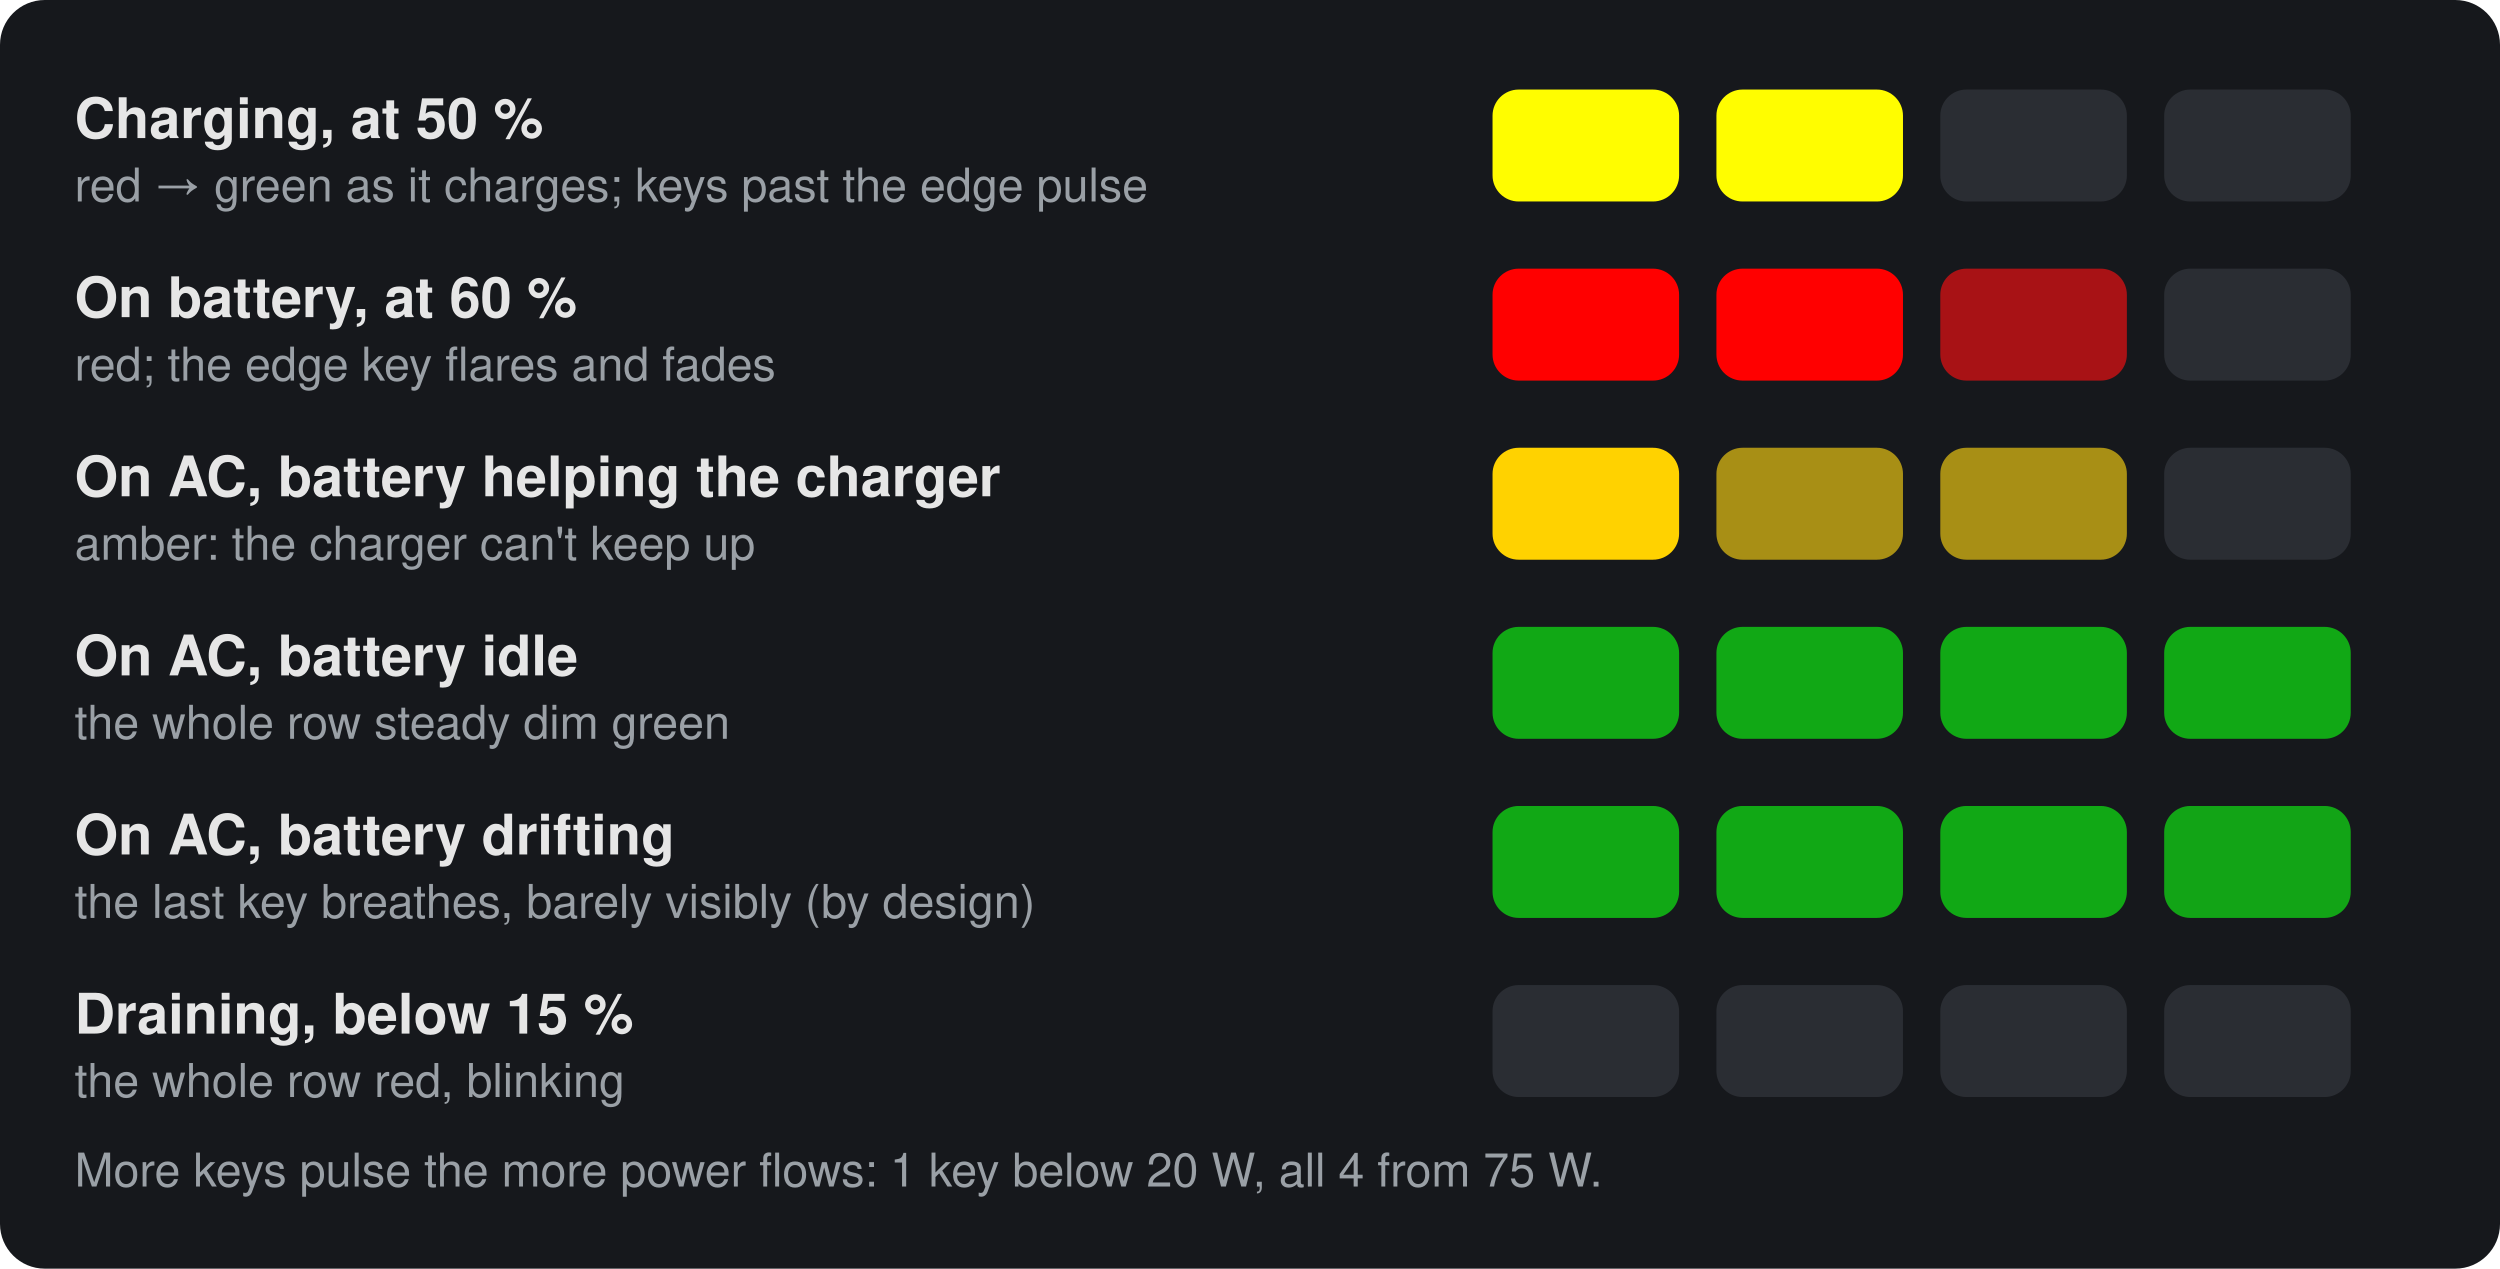
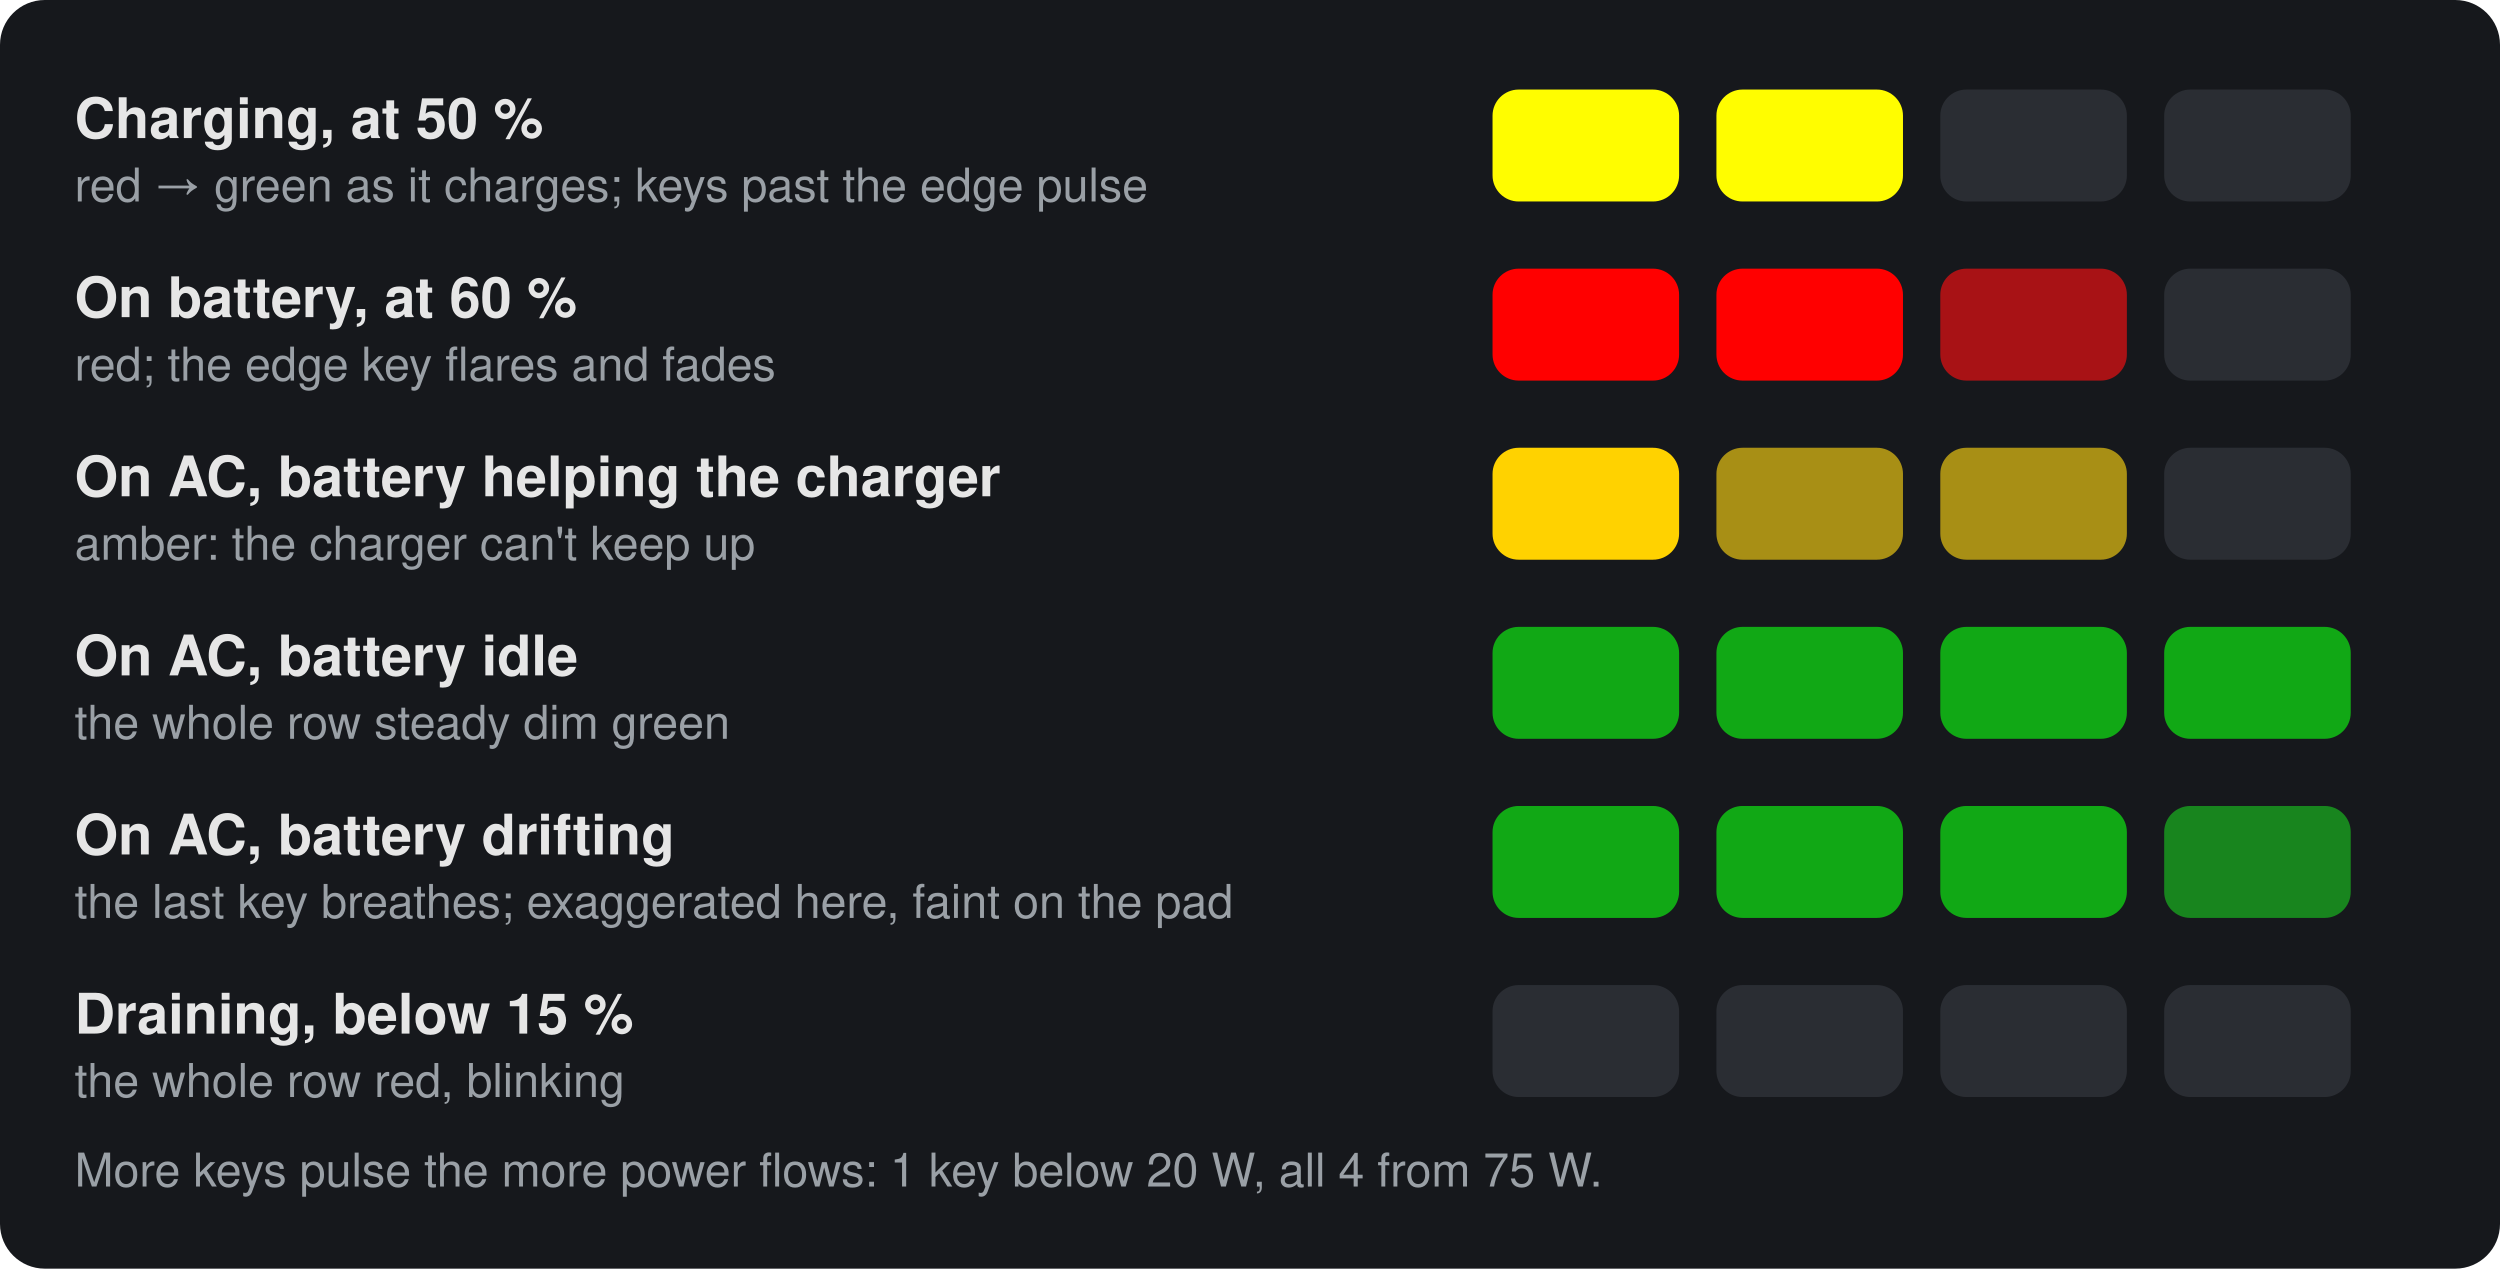
<svg xmlns="http://www.w3.org/2000/svg" width="670" height="340" viewBox="0 0 670 340" role="img" aria-label="The battery row">
  <rect width="670" height="340" rx="12" fill="#16181c" />
-   <style>.a{animation:8.192s linear infinite}.s{animation:8.192s step-end infinite}@media (prefers-reduced-motion:reduce){.a,.s{animation:none}}@keyframes a1{0%{fill:#a0a117}0.39%{fill:#93941a}0.78%{fill:#7b7b20}1.17%{fill:#2a2d33}13.28%{fill:#2a2d33}13.67%{fill:#757621}14.06%{fill:#90911a}14.45%{fill:#9f9f17}16.02%{fill:#bdbd10}17.97%{fill:#d2d10b}22.27%{fill:#eeed04}26.17%{fill:#fffd00}38.28%{fill:#fffd00}41.02%{fill:#f4f303}45.31%{fill:#dbdb09}47.27%{fill:#cbcb0c}48.83%{fill:#b8b711}49.61%{fill:#aaaa14}50.39%{fill:#93941a}50.78%{fill:#7b7b20}51.17%{fill:#2a2d33}63.28%{fill:#2a2d33}63.67%{fill:#757621}64.06%{fill:#90911a}64.45%{fill:#9f9f17}65.23%{fill:#b1b013}67.19%{fill:#cbca0d}69.14%{fill:#dbdb09}76.17%{fill:#fffd00}88.67%{fill:#fefc00}95.31%{fill:#dbdb09}97.66%{fill:#c7c60d}99.61%{fill:#aaaa14}100%{fill:#aaaa14}}@keyframes a2{0%{fill:#a0a117}0.39%{fill:#93941a}0.78%{fill:#7b7b20}1.17%{fill:#2a2d33}13.28%{fill:#2a2d33}13.67%{fill:#757621}14.06%{fill:#90911a}14.45%{fill:#9f9f17}16.02%{fill:#bdbd10}17.97%{fill:#d2d10b}22.27%{fill:#eeed04}26.17%{fill:#fffd00}38.28%{fill:#fffd00}41.02%{fill:#f4f303}45.31%{fill:#dbdb09}47.27%{fill:#cbcb0c}48.83%{fill:#b8b711}49.61%{fill:#aaaa14}50.39%{fill:#93941a}50.78%{fill:#7b7b20}51.17%{fill:#2a2d33}63.28%{fill:#2a2d33}63.67%{fill:#757621}64.06%{fill:#90911a}64.45%{fill:#9f9f17}65.23%{fill:#b1b013}67.19%{fill:#cbca0d}69.14%{fill:#dbdb09}76.17%{fill:#fffd00}88.67%{fill:#fefc00}95.31%{fill:#dbdb09}97.66%{fill:#c7c60d}99.61%{fill:#aaaa14}100%{fill:#aaaa14}}@keyframes a3{0%{fill:#ff0000}2.34%{fill:#f90101}7.42%{fill:#de0708}9.77%{fill:#cb0b0d}11.72%{fill:#b11113}12.5%{fill:#9f1417}12.89%{fill:#90171a}13.28%{fill:#751d21}13.67%{fill:#2a2d33}25.78%{fill:#2a2d33}26.17%{fill:#7f1b1f}26.56%{fill:#951619}27.73%{fill:#b31012}30.08%{fill:#cf0a0c}32.42%{fill:#e10607}38.67%{fill:#ff0000}50.78%{fill:#ff0000}55.47%{fill:#ea0505}59.77%{fill:#cb0b0d}61.72%{fill:#b11113}62.5%{fill:#9f1417}62.89%{fill:#90171a}63.28%{fill:#751d21}63.67%{fill:#2a2d33}75.78%{fill:#2a2d33}76.17%{fill:#7f1b1f}76.56%{fill:#951619}77.73%{fill:#b31012}80.08%{fill:#cf0a0c}83.2%{fill:#e60506}88.67%{fill:#ff0000}99.61%{fill:#ff0000}100%{fill:#ff0000}}@keyframes a4{0%{fill:#ffd200}2.34%{fill:#f9ce01}7.42%{fill:#deb908}9.77%{fill:#cbaa0d}11.72%{fill:#b19613}12.5%{fill:#9f8717}12.89%{fill:#907c1a}13.28%{fill:#756821}13.67%{fill:#2a2d33}25.78%{fill:#2a2d33}26.17%{fill:#7f6f1f}26.56%{fill:#957f19}27.73%{fill:#b39712}29.69%{fill:#cbab0c}32.42%{fill:#e1bb07}38.67%{fill:#ffd200}50.78%{fill:#ffd200}55.47%{fill:#eac205}59.77%{fill:#cbaa0d}61.72%{fill:#b19613}62.5%{fill:#9f8717}62.89%{fill:#907c1a}63.28%{fill:#756821}63.67%{fill:#2a2d33}75.78%{fill:#2a2d33}76.17%{fill:#7f6f1f}76.56%{fill:#957f19}77.73%{fill:#b39712}80.08%{fill:#cfad0c}83.2%{fill:#e6bf06}88.67%{fill:#ffd200}99.61%{fill:#ffd200}100%{fill:#ffd200}}@keyframes a5{0%{fill:#ffd200}2.34%{fill:#f9ce01}7.42%{fill:#deb908}9.77%{fill:#cbaa0d}11.72%{fill:#b19613}12.5%{fill:#9f8717}12.89%{fill:#907c1a}13.28%{fill:#756821}13.67%{fill:#2a2d33}25.78%{fill:#2a2d33}26.17%{fill:#7f6f1f}26.56%{fill:#957f19}27.73%{fill:#b39712}29.69%{fill:#cbab0c}32.42%{fill:#e1bb07}38.67%{fill:#ffd200}50.78%{fill:#ffd200}55.47%{fill:#eac205}59.77%{fill:#cbaa0d}61.72%{fill:#b19613}62.5%{fill:#9f8717}62.89%{fill:#907c1a}63.28%{fill:#756821}63.67%{fill:#2a2d33}75.78%{fill:#2a2d33}76.17%{fill:#7f6f1f}76.56%{fill:#957f19}77.73%{fill:#b39712}80.08%{fill:#cfad0c}83.2%{fill:#e6bf06}88.67%{fill:#ffd200}99.61%{fill:#ffd200}100%{fill:#ffd200}}@keyframes a6{0%{fill:#13a017}19.53%{fill:#11a815}32.42%{fill:#11a815}46.88%{fill:#13a017}82.42%{fill:#11a815}99.61%{fill:#13a017}100%{fill:#13a017}}@keyframes a7{0%{fill:#2a2d33}0.78%{fill:#2a2d33}1.17%{fill:#ff0000}7.03%{fill:#ff0000}7.42%{fill:#2a2d33}13.28%{fill:#2a2d33}13.67%{fill:#ff0000}19.53%{fill:#ff0000}19.92%{fill:#2a2d33}25.78%{fill:#2a2d33}26.17%{fill:#ff0000}32.03%{fill:#ff0000}32.42%{fill:#2a2d33}38.28%{fill:#2a2d33}38.67%{fill:#ff0000}44.53%{fill:#ff0000}44.92%{fill:#2a2d33}50.78%{fill:#2a2d33}51.17%{fill:#ff0000}57.03%{fill:#ff0000}57.42%{fill:#2a2d33}63.28%{fill:#2a2d33}63.67%{fill:#ff0000}69.53%{fill:#ff0000}69.92%{fill:#2a2d33}75.78%{fill:#2a2d33}76.17%{fill:#ff0000}82.03%{fill:#ff0000}82.42%{fill:#2a2d33}88.28%{fill:#2a2d33}88.67%{fill:#ff0000}94.53%{fill:#ff0000}94.92%{fill:#2a2d33}99.61%{fill:#2a2d33}100%{fill:#2a2d33}}@keyframes a8{0%{fill:#2a2d33}0.78%{fill:#2a2d33}1.17%{fill:#ff0000}7.03%{fill:#ff0000}7.42%{fill:#2a2d33}13.28%{fill:#2a2d33}13.67%{fill:#ff0000}19.53%{fill:#ff0000}19.92%{fill:#2a2d33}25.78%{fill:#2a2d33}26.17%{fill:#ff0000}32.03%{fill:#ff0000}32.42%{fill:#2a2d33}38.28%{fill:#2a2d33}38.67%{fill:#ff0000}44.53%{fill:#ff0000}44.92%{fill:#2a2d33}50.78%{fill:#2a2d33}51.17%{fill:#ff0000}57.03%{fill:#ff0000}57.42%{fill:#2a2d33}63.28%{fill:#2a2d33}63.67%{fill:#ff0000}69.53%{fill:#ff0000}69.92%{fill:#2a2d33}75.78%{fill:#2a2d33}76.17%{fill:#ff0000}82.03%{fill:#ff0000}82.42%{fill:#2a2d33}88.28%{fill:#2a2d33}88.67%{fill:#ff0000}94.53%{fill:#ff0000}94.92%{fill:#2a2d33}99.61%{fill:#2a2d33}100%{fill:#2a2d33}}@keyframes a9{0%{fill:#2a2d33}0.78%{fill:#2a2d33}1.17%{fill:#ff0000}7.03%{fill:#ff0000}7.42%{fill:#2a2d33}13.28%{fill:#2a2d33}13.67%{fill:#ff0000}19.53%{fill:#ff0000}19.92%{fill:#2a2d33}25.78%{fill:#2a2d33}26.17%{fill:#ff0000}32.03%{fill:#ff0000}32.42%{fill:#2a2d33}38.28%{fill:#2a2d33}38.67%{fill:#ff0000}44.53%{fill:#ff0000}44.92%{fill:#2a2d33}50.78%{fill:#2a2d33}51.17%{fill:#ff0000}57.03%{fill:#ff0000}57.42%{fill:#2a2d33}63.28%{fill:#2a2d33}63.67%{fill:#ff0000}69.53%{fill:#ff0000}69.92%{fill:#2a2d33}75.78%{fill:#2a2d33}76.17%{fill:#ff0000}82.03%{fill:#ff0000}82.42%{fill:#2a2d33}88.28%{fill:#2a2d33}88.67%{fill:#ff0000}94.53%{fill:#ff0000}94.92%{fill:#2a2d33}99.61%{fill:#2a2d33}100%{fill:#2a2d33}}@keyframes a10{0%{fill:#2a2d33}0.78%{fill:#2a2d33}1.17%{fill:#ff0000}7.03%{fill:#ff0000}7.42%{fill:#2a2d33}13.28%{fill:#2a2d33}13.67%{fill:#ff0000}19.53%{fill:#ff0000}19.92%{fill:#2a2d33}25.78%{fill:#2a2d33}26.17%{fill:#ff0000}32.03%{fill:#ff0000}32.42%{fill:#2a2d33}38.28%{fill:#2a2d33}38.67%{fill:#ff0000}44.53%{fill:#ff0000}44.92%{fill:#2a2d33}50.78%{fill:#2a2d33}51.17%{fill:#ff0000}57.03%{fill:#ff0000}57.42%{fill:#2a2d33}63.28%{fill:#2a2d33}63.67%{fill:#ff0000}69.53%{fill:#ff0000}69.92%{fill:#2a2d33}75.78%{fill:#2a2d33}76.17%{fill:#ff0000}82.03%{fill:#ff0000}82.42%{fill:#2a2d33}88.28%{fill:#2a2d33}88.67%{fill:#ff0000}94.53%{fill:#ff0000}94.92%{fill:#2a2d33}99.61%{fill:#2a2d33}100%{fill:#2a2d33}}</style>
+   <style>.a{animation:8.192s linear infinite}.s{animation:8.192s step-end infinite}@media (prefers-reduced-motion:reduce){.a,.s{animation:none}}@keyframes a1{0%{fill:#a0a117}0.39%{fill:#93941a}0.78%{fill:#7b7b20}1.17%{fill:#2a2d33}13.28%{fill:#2a2d33}13.67%{fill:#757621}14.06%{fill:#90911a}14.45%{fill:#9f9f17}16.02%{fill:#bdbd10}17.97%{fill:#d2d10b}22.27%{fill:#eeed04}26.17%{fill:#fffd00}38.28%{fill:#fffd00}41.02%{fill:#f4f303}45.31%{fill:#dbdb09}47.27%{fill:#cbcb0c}48.83%{fill:#b8b711}49.61%{fill:#aaaa14}50.39%{fill:#93941a}50.78%{fill:#7b7b20}51.17%{fill:#2a2d33}63.28%{fill:#2a2d33}63.67%{fill:#757621}64.06%{fill:#90911a}64.45%{fill:#9f9f17}65.23%{fill:#b1b013}67.19%{fill:#cbca0d}69.14%{fill:#dbdb09}76.17%{fill:#fffd00}88.67%{fill:#fefc00}95.31%{fill:#dbdb09}97.66%{fill:#c7c60d}99.61%{fill:#aaaa14}100%{fill:#aaaa14}}@keyframes a2{0%{fill:#a0a117}0.39%{fill:#93941a}0.78%{fill:#7b7b20}1.17%{fill:#2a2d33}13.28%{fill:#2a2d33}13.67%{fill:#757621}14.06%{fill:#90911a}14.45%{fill:#9f9f17}16.02%{fill:#bdbd10}17.97%{fill:#d2d10b}22.27%{fill:#eeed04}26.17%{fill:#fffd00}38.28%{fill:#fffd00}41.02%{fill:#f4f303}45.31%{fill:#dbdb09}47.27%{fill:#cbcb0c}48.83%{fill:#b8b711}49.61%{fill:#aaaa14}50.39%{fill:#93941a}50.78%{fill:#7b7b20}51.17%{fill:#2a2d33}63.28%{fill:#2a2d33}63.67%{fill:#757621}64.06%{fill:#90911a}64.45%{fill:#9f9f17}65.23%{fill:#b1b013}67.19%{fill:#cbca0d}69.14%{fill:#dbdb09}76.17%{fill:#fffd00}88.67%{fill:#fefc00}95.31%{fill:#dbdb09}97.66%{fill:#c7c60d}99.61%{fill:#aaaa14}100%{fill:#aaaa14}}@keyframes a3{0%{fill:#ff0000}2.34%{fill:#f90101}7.42%{fill:#de0708}9.77%{fill:#cb0b0d}11.72%{fill:#b11113}12.5%{fill:#9f1417}12.89%{fill:#90171a}13.28%{fill:#751d21}13.67%{fill:#2a2d33}25.78%{fill:#2a2d33}26.17%{fill:#7f1b1f}26.56%{fill:#951619}27.73%{fill:#b31012}30.08%{fill:#cf0a0c}32.42%{fill:#e10607}38.67%{fill:#ff0000}50.78%{fill:#ff0000}55.47%{fill:#ea0505}59.77%{fill:#cb0b0d}61.72%{fill:#b11113}62.5%{fill:#9f1417}62.89%{fill:#90171a}63.28%{fill:#751d21}63.67%{fill:#2a2d33}75.78%{fill:#2a2d33}76.17%{fill:#7f1b1f}76.56%{fill:#951619}77.73%{fill:#b31012}80.08%{fill:#cf0a0c}83.2%{fill:#e60506}88.67%{fill:#ff0000}99.61%{fill:#ff0000}100%{fill:#ff0000}}@keyframes a4{0%{fill:#ffd200}2.34%{fill:#f9ce01}7.42%{fill:#deb908}9.77%{fill:#cbaa0d}11.72%{fill:#b19613}12.5%{fill:#9f8717}12.89%{fill:#907c1a}13.28%{fill:#756821}13.67%{fill:#2a2d33}25.78%{fill:#2a2d33}26.17%{fill:#7f6f1f}26.56%{fill:#957f19}27.73%{fill:#b39712}29.69%{fill:#cbab0c}32.42%{fill:#e1bb07}38.67%{fill:#ffd200}50.78%{fill:#ffd200}55.47%{fill:#eac205}59.77%{fill:#cbaa0d}61.72%{fill:#b19613}62.5%{fill:#9f8717}62.89%{fill:#907c1a}63.28%{fill:#756821}63.67%{fill:#2a2d33}75.78%{fill:#2a2d33}76.17%{fill:#7f6f1f}76.56%{fill:#957f19}77.73%{fill:#b39712}80.08%{fill:#cfad0c}83.2%{fill:#e6bf06}88.67%{fill:#ffd200}99.61%{fill:#ffd200}100%{fill:#ffd200}}@keyframes a5{0%{fill:#ffd200}2.34%{fill:#f9ce01}7.42%{fill:#deb908}9.77%{fill:#cbaa0d}11.72%{fill:#b19613}12.5%{fill:#9f8717}12.89%{fill:#907c1a}13.28%{fill:#756821}13.67%{fill:#2a2d33}25.78%{fill:#2a2d33}26.17%{fill:#7f6f1f}26.56%{fill:#957f19}27.73%{fill:#b39712}29.69%{fill:#cbab0c}32.42%{fill:#e1bb07}38.67%{fill:#ffd200}50.78%{fill:#ffd200}55.47%{fill:#eac205}59.77%{fill:#cbaa0d}61.72%{fill:#b19613}62.5%{fill:#9f8717}62.89%{fill:#907c1a}63.28%{fill:#756821}63.67%{fill:#2a2d33}75.78%{fill:#2a2d33}76.17%{fill:#7f6f1f}76.56%{fill:#957f19}77.73%{fill:#b39712}80.08%{fill:#cfad0c}83.2%{fill:#e6bf06}88.67%{fill:#ffd200}99.61%{fill:#ffd200}100%{fill:#ffd200}}@keyframes a6{0%{fill:#215b28}1.56%{fill:#215928}4.3%{fill:#205f27}15.62%{fill:#15941a}20.31%{fill:#13a217}24.22%{fill:#11a815}27.73%{fill:#11a815}34.38%{fill:#149b18}38.67%{fill:#178b1c}47.66%{fill:#205f27}50.39%{fill:#215928}54.3%{fill:#205f27}63.28%{fill:#178b1c}67.58%{fill:#149b18}71.88%{fill:#12a516}77.73%{fill:#11a815}84.38%{fill:#149b18}88.67%{fill:#178b1c}97.66%{fill:#205f27}99.61%{fill:#215b28}100%{fill:#215b28}}@keyframes a7{0%{fill:#2a2d33}0.78%{fill:#2a2d33}1.17%{fill:#ff0000}7.03%{fill:#ff0000}7.42%{fill:#2a2d33}13.28%{fill:#2a2d33}13.67%{fill:#ff0000}19.53%{fill:#ff0000}19.92%{fill:#2a2d33}25.78%{fill:#2a2d33}26.17%{fill:#ff0000}32.03%{fill:#ff0000}32.42%{fill:#2a2d33}38.28%{fill:#2a2d33}38.67%{fill:#ff0000}44.53%{fill:#ff0000}44.92%{fill:#2a2d33}50.78%{fill:#2a2d33}51.17%{fill:#ff0000}57.03%{fill:#ff0000}57.42%{fill:#2a2d33}63.28%{fill:#2a2d33}63.67%{fill:#ff0000}69.53%{fill:#ff0000}69.92%{fill:#2a2d33}75.78%{fill:#2a2d33}76.17%{fill:#ff0000}82.03%{fill:#ff0000}82.42%{fill:#2a2d33}88.28%{fill:#2a2d33}88.67%{fill:#ff0000}94.53%{fill:#ff0000}94.92%{fill:#2a2d33}99.61%{fill:#2a2d33}100%{fill:#2a2d33}}@keyframes a8{0%{fill:#2a2d33}0.78%{fill:#2a2d33}1.17%{fill:#ff0000}7.03%{fill:#ff0000}7.42%{fill:#2a2d33}13.28%{fill:#2a2d33}13.67%{fill:#ff0000}19.53%{fill:#ff0000}19.92%{fill:#2a2d33}25.78%{fill:#2a2d33}26.17%{fill:#ff0000}32.03%{fill:#ff0000}32.42%{fill:#2a2d33}38.28%{fill:#2a2d33}38.67%{fill:#ff0000}44.53%{fill:#ff0000}44.92%{fill:#2a2d33}50.78%{fill:#2a2d33}51.17%{fill:#ff0000}57.03%{fill:#ff0000}57.42%{fill:#2a2d33}63.28%{fill:#2a2d33}63.67%{fill:#ff0000}69.53%{fill:#ff0000}69.92%{fill:#2a2d33}75.78%{fill:#2a2d33}76.17%{fill:#ff0000}82.03%{fill:#ff0000}82.42%{fill:#2a2d33}88.28%{fill:#2a2d33}88.67%{fill:#ff0000}94.53%{fill:#ff0000}94.92%{fill:#2a2d33}99.61%{fill:#2a2d33}100%{fill:#2a2d33}}@keyframes a9{0%{fill:#2a2d33}0.78%{fill:#2a2d33}1.17%{fill:#ff0000}7.03%{fill:#ff0000}7.42%{fill:#2a2d33}13.28%{fill:#2a2d33}13.67%{fill:#ff0000}19.53%{fill:#ff0000}19.92%{fill:#2a2d33}25.78%{fill:#2a2d33}26.17%{fill:#ff0000}32.03%{fill:#ff0000}32.42%{fill:#2a2d33}38.28%{fill:#2a2d33}38.67%{fill:#ff0000}44.53%{fill:#ff0000}44.92%{fill:#2a2d33}50.78%{fill:#2a2d33}51.17%{fill:#ff0000}57.03%{fill:#ff0000}57.42%{fill:#2a2d33}63.28%{fill:#2a2d33}63.67%{fill:#ff0000}69.53%{fill:#ff0000}69.92%{fill:#2a2d33}75.78%{fill:#2a2d33}76.17%{fill:#ff0000}82.03%{fill:#ff0000}82.42%{fill:#2a2d33}88.28%{fill:#2a2d33}88.67%{fill:#ff0000}94.53%{fill:#ff0000}94.92%{fill:#2a2d33}99.61%{fill:#2a2d33}100%{fill:#2a2d33}}@keyframes a10{0%{fill:#2a2d33}0.78%{fill:#2a2d33}1.17%{fill:#ff0000}7.03%{fill:#ff0000}7.42%{fill:#2a2d33}13.28%{fill:#2a2d33}13.67%{fill:#ff0000}19.53%{fill:#ff0000}19.92%{fill:#2a2d33}25.78%{fill:#2a2d33}26.17%{fill:#ff0000}32.03%{fill:#ff0000}32.42%{fill:#2a2d33}38.28%{fill:#2a2d33}38.67%{fill:#ff0000}44.53%{fill:#ff0000}44.92%{fill:#2a2d33}50.78%{fill:#2a2d33}51.17%{fill:#ff0000}57.03%{fill:#ff0000}57.42%{fill:#2a2d33}63.28%{fill:#2a2d33}63.67%{fill:#ff0000}69.53%{fill:#ff0000}69.92%{fill:#2a2d33}75.78%{fill:#2a2d33}76.17%{fill:#ff0000}82.03%{fill:#ff0000}82.42%{fill:#2a2d33}88.28%{fill:#2a2d33}88.67%{fill:#ff0000}94.53%{fill:#ff0000}94.92%{fill:#2a2d33}99.61%{fill:#2a2d33}100%{fill:#2a2d33}}</style>
  <rect x="400" y="24" width="50" height="30" rx="7" fill="#fffd00" />
  <rect x="460" y="24" width="50" height="30" rx="7" fill="#fffd00" />
  <rect class="a" style="animation-name:a1" x="520" y="24" width="50" height="30" rx="7" fill="#2a2d33" />
  <rect class="a" style="animation-name:a2" x="580" y="24" width="50" height="30" rx="7" fill="#2a2d33" />
  <text x="20" y="37.0" font-family="Segoe UI, Helvetica, Arial, sans-serif" font-size="15" fill="#e6e6e6" text-anchor="start" font-weight="600">Charging, at 50 %</text>
  <text x="20" y="54.0" font-family="Segoe UI, Helvetica, Arial, sans-serif" font-size="12.5" fill="#9aa0a6" text-anchor="start" font-weight="normal">red → green as it charges; keys past the edge pulse</text>
  <rect x="400" y="72" width="50" height="30" rx="7" fill="#ff0000" />
  <rect x="460" y="72" width="50" height="30" rx="7" fill="#ff0000" />
  <rect class="a" style="animation-name:a3" x="520" y="72" width="50" height="30" rx="7" fill="#a81215" />
  <rect x="580" y="72" width="50" height="30" rx="7" fill="#2a2d33" />
  <text x="20" y="85.0" font-family="Segoe UI, Helvetica, Arial, sans-serif" font-size="15" fill="#e6e6e6" text-anchor="start" font-weight="600">On battery, at 60 %</text>
  <text x="20" y="102.0" font-family="Segoe UI, Helvetica, Arial, sans-serif" font-size="12.5" fill="#9aa0a6" text-anchor="start" font-weight="normal">red; the edge key flares and fades</text>
  <rect x="400" y="120" width="50" height="30" rx="7" fill="#ffd200" />
  <rect class="a" style="animation-name:a4" x="460" y="120" width="50" height="30" rx="7" fill="#a88f15" />
  <rect class="a" style="animation-name:a5" x="520" y="120" width="50" height="30" rx="7" fill="#a88f15" />
  <rect x="580" y="120" width="50" height="30" rx="7" fill="#2a2d33" />
  <text x="20" y="133.0" font-family="Segoe UI, Helvetica, Arial, sans-serif" font-size="15" fill="#e6e6e6" text-anchor="start" font-weight="600">On AC, battery helping the charger</text>
  <text x="20" y="150.0" font-family="Segoe UI, Helvetica, Arial, sans-serif" font-size="12.5" fill="#9aa0a6" text-anchor="start" font-weight="normal">amber: the charger can't keep up</text>
  <rect x="400" y="168" width="50" height="30" rx="7" fill="#11a815" />
  <rect x="460" y="168" width="50" height="30" rx="7" fill="#11a815" />
  <rect x="520" y="168" width="50" height="30" rx="7" fill="#11a815" />
  <rect x="580" y="168" width="50" height="30" rx="7" fill="#11a815" />
  <text x="20" y="181.0" font-family="Segoe UI, Helvetica, Arial, sans-serif" font-size="15" fill="#e6e6e6" text-anchor="start" font-weight="600">On AC, battery idle</text>
  <text x="20" y="198.0" font-family="Segoe UI, Helvetica, Arial, sans-serif" font-size="12.5" fill="#9aa0a6" text-anchor="start" font-weight="normal">the whole row steady dim green</text>
  <rect x="400" y="216" width="50" height="30" rx="7" fill="#11a815" />
  <rect x="460" y="216" width="50" height="30" rx="7" fill="#11a815" />
  <rect x="520" y="216" width="50" height="30" rx="7" fill="#11a815" />
-   <rect class="a" style="animation-name:a6" x="580" y="216" width="50" height="30" rx="7" fill="#12a416" />
+   <rect class="a" style="animation-name:a6" x="580" y="216" width="50" height="30" rx="7" fill="#18851e" />
  <text x="20" y="229.0" font-family="Segoe UI, Helvetica, Arial, sans-serif" font-size="15" fill="#e6e6e6" text-anchor="start" font-weight="600">On AC, battery drifting</text>
-   <text x="20" y="246.0" font-family="Segoe UI, Helvetica, Arial, sans-serif" font-size="12.5" fill="#9aa0a6" text-anchor="start" font-weight="normal">the last key breathes, barely visibly (by design)</text>
+   <text x="20" y="246.0" font-family="Segoe UI, Helvetica, Arial, sans-serif" font-size="12.5" fill="#9aa0a6" text-anchor="start" font-weight="normal">the last key breathes; exaggerated here, faint on the pad</text>
  <rect class="a" style="animation-name:a7" x="400" y="264" width="50" height="30" rx="7" fill="#2a2d33" />
  <rect class="a" style="animation-name:a8" x="460" y="264" width="50" height="30" rx="7" fill="#2a2d33" />
  <rect class="a" style="animation-name:a9" x="520" y="264" width="50" height="30" rx="7" fill="#2a2d33" />
  <rect class="a" style="animation-name:a10" x="580" y="264" width="50" height="30" rx="7" fill="#2a2d33" />
  <text x="20" y="277.0" font-family="Segoe UI, Helvetica, Arial, sans-serif" font-size="15" fill="#e6e6e6" text-anchor="start" font-weight="600">Draining, below 15 %</text>
  <text x="20" y="294.0" font-family="Segoe UI, Helvetica, Arial, sans-serif" font-size="12.5" fill="#9aa0a6" text-anchor="start" font-weight="normal">the whole row red, blinking</text>
  <text x="20" y="318" font-family="Segoe UI, Helvetica, Arial, sans-serif" font-size="12.5" fill="#9aa0a6" text-anchor="start" font-weight="normal">More keys pulse the more power flows: 1 key below 20 W, all 4 from 75 W.</text>
</svg>
